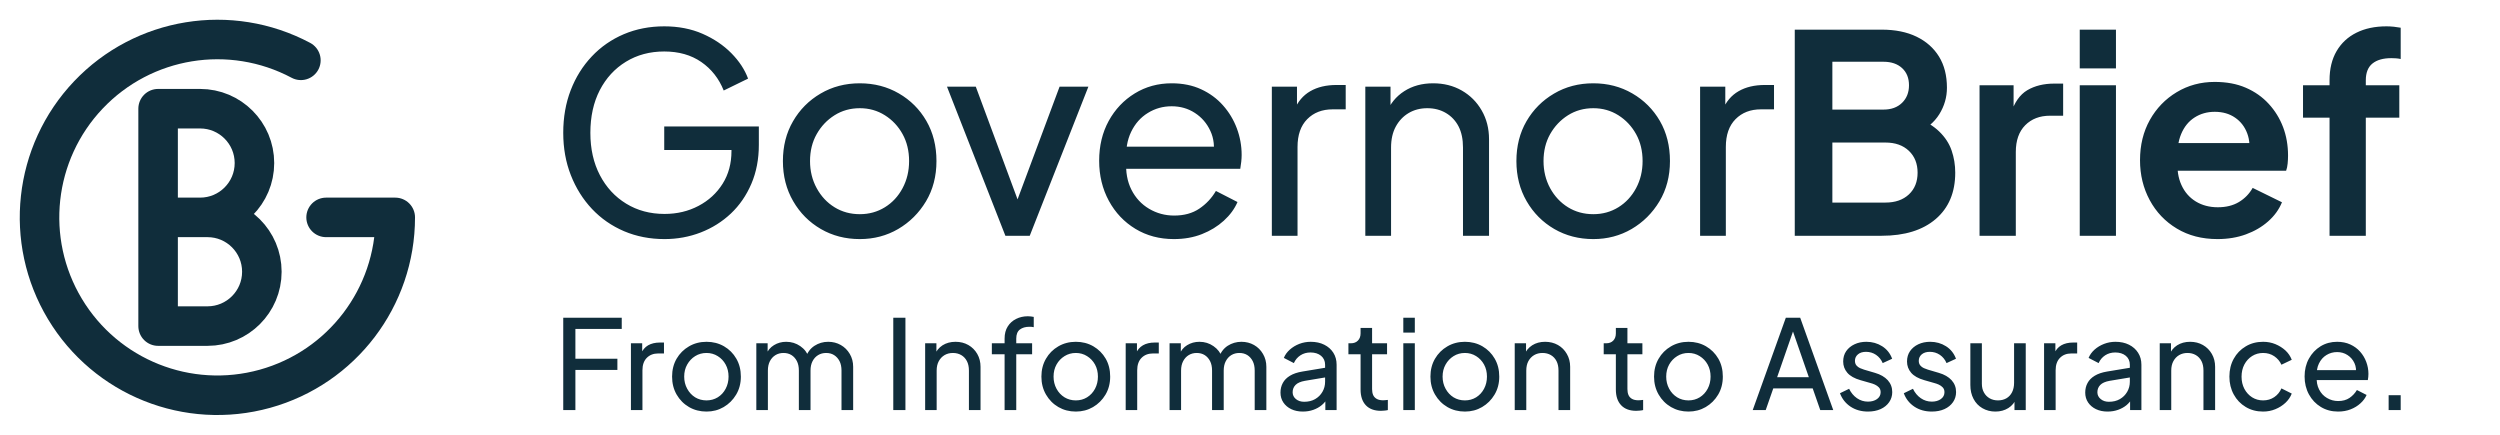
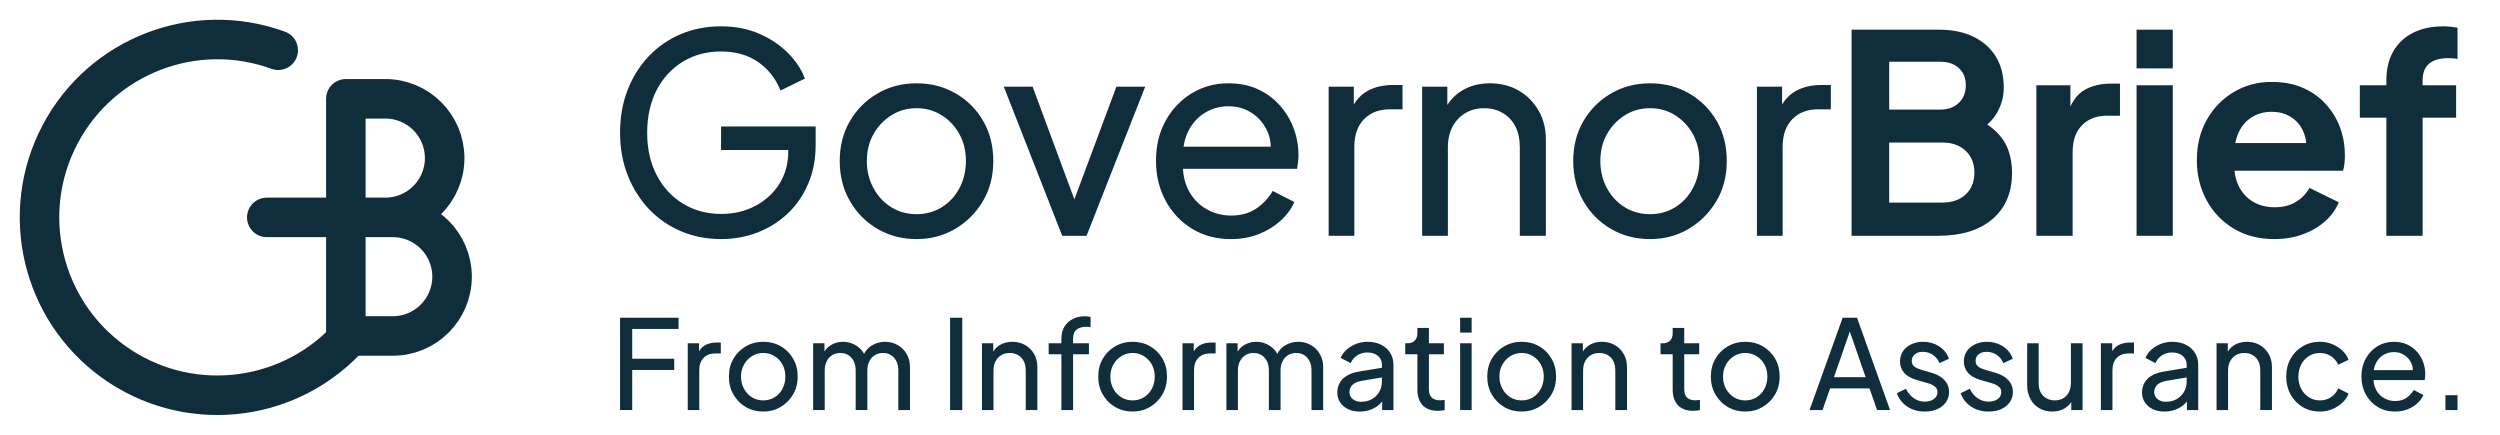
<svg xmlns="http://www.w3.org/2000/svg" role="img" aria-label="GovernorBrief. From Information to Assurance." width="506" height="88" viewBox="0 0 506 88">
  <g transform="translate(4 4)">
-     <g transform="translate(-10 -10)">
-       <path d="M66.90,18.21 A36,36 0 1 0 86,50 L72,50" stroke="#102d3b" fill="none" stroke-width="8" stroke-linecap="round" stroke-linejoin="round" />
-       <path d="M38,28 V72 M38,28 H46.5 a11,11 0 0 1 0,22 H38 M46.5,50.0 H48 a11,11 0 0 1 0,22 H38" stroke="#102d3b" fill="none" stroke-width="8" stroke-linecap="round" stroke-linejoin="round" />
-     </g>
-     <path d="M130.5 44.39Q126.07 44.39 122.32 42.8Q118.57 41.2 115.82 38.29Q113.08 35.38 111.54 31.46Q110 27.54 110 22.89Q110 18.18 111.51 14.26Q113.02 10.34 115.77 7.43Q118.51 4.52 122.26 2.92Q126.02 1.33 130.44 1.33Q134.75 1.33 138.2 2.84Q141.64 4.35 144.02 6.76Q146.4 9.17 147.41 11.91L142.48 14.32Q141.02 10.68 137.94 8.55Q134.86 6.42 130.44 6.42Q126.07 6.42 122.68 8.5Q119.3 10.57 117.39 14.26Q115.49 17.96 115.49 22.89Q115.49 27.76 117.42 31.46Q119.35 35.15 122.74 37.22Q126.13 39.3 130.5 39.3Q134.3 39.3 137.38 37.67Q140.46 36.05 142.26 33.19Q144.05 30.34 144.05 26.58V24.01L146.57 26.36H130.44V21.6H149.59V25.3Q149.59 29.66 148.08 33.19Q146.57 36.72 143.94 39.21Q141.3 41.7 137.83 43.05Q134.36 44.39 130.5 44.39ZM170.03 44.39Q165.66 44.39 162.14 42.35Q158.61 40.3 156.54 36.72Q154.46 33.14 154.46 28.6Q154.46 24.06 156.51 20.54Q158.55 17.01 162.08 14.94Q165.61 12.86 170.03 12.86Q174.4 12.86 177.93 14.91Q181.46 16.95 183.5 20.48Q185.54 24.01 185.54 28.6Q185.54 33.19 183.42 36.75Q181.29 40.3 177.79 42.35Q174.29 44.39 170.03 44.39ZM170.03 39.35Q172.83 39.35 175.1 37.95Q177.37 36.55 178.68 34.09Q180 31.62 180 28.6Q180 25.52 178.68 23.14Q177.37 20.76 175.1 19.33Q172.83 17.9 170.03 17.9Q167.18 17.9 164.91 19.33Q162.64 20.76 161.3 23.14Q159.95 25.52 159.95 28.6Q159.95 31.62 161.3 34.09Q162.64 36.55 164.91 37.95Q167.18 39.35 170.03 39.35ZM199.49 43.72 187.67 13.54H193.5L202.96 39.07H200.94L210.46 13.54H216.29L204.42 43.72ZM233.59 44.39Q229.22 44.39 225.81 42.32Q222.39 40.25 220.43 36.64Q218.47 33.02 218.47 28.54Q218.47 24.01 220.4 20.48Q222.34 16.95 225.67 14.91Q229 12.86 233.14 12.86Q236.5 12.86 239.11 14.07Q241.71 15.27 243.53 17.32Q245.35 19.36 246.33 21.96Q247.31 24.57 247.31 27.37Q247.31 27.98 247.23 28.74Q247.14 29.5 247.03 30.17H222.28V25.69H244.01L241.54 27.7Q242.05 24.79 240.98 22.5Q239.92 20.2 237.85 18.86Q235.78 17.51 233.14 17.51Q230.51 17.51 228.33 18.86Q226.14 20.2 224.94 22.69Q223.74 25.18 223.96 28.6Q223.74 31.9 225 34.4Q226.26 36.89 228.58 38.26Q230.9 39.63 233.65 39.63Q236.67 39.63 238.74 38.23Q240.82 36.83 242.1 34.65L246.47 36.89Q245.58 38.96 243.7 40.67Q241.82 42.38 239.28 43.38Q236.73 44.39 233.59 44.39ZM253.42 43.72V13.54H258.51V19.08L257.95 18.3Q259.02 15.72 261.2 14.46Q263.38 13.2 266.52 13.2H268.37V18.13H265.74Q262.54 18.13 260.58 20.12Q258.62 22.1 258.62 25.74V43.72ZM272.34 43.72V13.54H277.44V19.42L276.6 18.91Q277.72 16.06 280.21 14.46Q282.7 12.86 286.06 12.86Q289.31 12.86 291.86 14.32Q294.41 15.78 295.89 18.35Q297.38 20.93 297.38 24.18V43.72H292.11V25.86Q292.11 23.34 291.22 21.6Q290.32 19.86 288.67 18.88Q287.02 17.9 284.89 17.9Q282.76 17.9 281.11 18.88Q279.46 19.86 278.5 21.63Q277.55 23.39 277.55 25.86V43.72ZM318.49 44.39Q314.12 44.39 310.59 42.35Q307.06 40.3 304.99 36.72Q302.92 33.14 302.92 28.6Q302.92 24.06 304.96 20.54Q307.01 17.01 310.54 14.94Q314.06 12.86 318.49 12.86Q322.86 12.86 326.38 14.91Q329.91 16.95 331.96 20.48Q334 24.01 334 28.6Q334 33.19 331.87 36.75Q329.74 40.3 326.24 42.35Q322.74 44.39 318.49 44.39ZM318.49 39.35Q321.29 39.35 323.56 37.95Q325.82 36.55 327.14 34.09Q328.46 31.62 328.46 28.6Q328.46 25.52 327.14 23.14Q325.82 20.76 323.56 19.33Q321.29 17.9 318.49 17.9Q315.63 17.9 313.36 19.33Q311.1 20.76 309.75 23.14Q308.41 25.52 308.41 28.6Q308.41 31.62 309.75 34.09Q311.1 36.55 313.36 37.95Q315.63 39.35 318.49 39.35ZM340.1 43.72V13.54H345.2V19.08L344.64 18.3Q345.7 15.72 347.89 14.46Q350.07 13.2 353.21 13.2H355.06V18.13H352.42Q349.23 18.13 347.27 20.12Q345.31 22.1 345.31 25.74V43.72ZM359.26 43.72V2H376.84Q380.98 2 383.92 3.43Q386.86 4.86 388.46 7.46Q390.06 10.06 390.06 13.76Q390.06 16.62 388.52 19.11Q386.98 21.6 383.62 23.22V19.7Q386.7 20.87 388.49 22.61Q390.28 24.34 391.01 26.47Q391.74 28.6 391.74 30.95Q391.74 36.94 387.79 40.33Q383.84 43.72 376.84 43.72ZM366.87 37H377.62Q380.59 37 382.36 35.35Q384.12 33.7 384.12 30.95Q384.12 28.21 382.36 26.53Q380.59 24.85 377.62 24.85H366.87ZM366.87 18.18H377.23Q379.58 18.18 380.98 16.81Q382.38 15.44 382.38 13.26Q382.38 11.07 380.98 9.78Q379.58 8.5 377.23 8.5H366.87ZM396.66 43.72V13.26H403.55V20.03L402.99 19.02Q404.06 15.61 406.32 14.26Q408.59 12.92 411.78 12.92H413.58V19.42H410.94Q407.81 19.42 405.9 21.35Q404 23.28 404 26.75V43.72ZM416.94 43.72V13.26H424.27V43.72ZM416.94 9.84V2H424.27V9.84ZM444.82 44.39Q440.12 44.39 436.59 42.26Q433.06 40.14 431.1 36.5Q429.14 32.86 429.14 28.43Q429.14 23.84 431.13 20.28Q433.12 16.73 436.56 14.66Q440.01 12.58 444.26 12.58Q447.85 12.58 450.56 13.76Q453.28 14.94 455.18 17.01Q457.09 19.08 458.1 21.74Q459.1 24.4 459.1 27.48Q459.1 28.26 459.02 29.1Q458.94 29.94 458.71 30.56H435.19V24.96H454.57L451.1 27.59Q451.6 25.02 450.84 23Q450.09 20.98 448.38 19.81Q446.67 18.63 444.26 18.63Q441.97 18.63 440.18 19.78Q438.38 20.93 437.46 23.14Q436.54 25.35 436.76 28.49Q436.54 31.29 437.52 33.44Q438.5 35.6 440.43 36.78Q442.36 37.95 444.88 37.95Q447.4 37.95 449.16 36.89Q450.93 35.82 451.94 34.03L457.87 36.94Q456.98 39.13 455.07 40.81Q453.17 42.49 450.56 43.44Q447.96 44.39 444.82 44.39ZM467.5 43.72V19.81H462.13V13.26H467.5V12.25Q467.5 8.78 468.93 6.34Q470.36 3.9 472.94 2.62Q475.51 1.33 479.04 1.33Q479.71 1.33 480.52 1.41Q481.34 1.5 481.9 1.61V7.94Q481.34 7.82 480.86 7.8Q480.38 7.77 479.99 7.77Q477.53 7.77 476.18 8.86Q474.84 9.95 474.84 12.25V13.26H481.62V19.81H474.84V43.72ZM110 79V60.31H121.84V62.57H112.46V68.61H120.96V70.87H112.46V79ZM123.7 79V65.48H125.98V67.96L125.73 67.61Q126.21 66.46 127.18 65.89Q128.16 65.33 129.57 65.33H130.39V67.54H129.22Q127.79 67.54 126.91 68.43Q126.03 69.32 126.03 70.95V79ZM139 79.3Q137.04 79.3 135.46 78.39Q133.88 77.47 132.95 75.86Q132.03 74.26 132.03 72.23Q132.03 70.19 132.94 68.61Q133.86 67.03 135.44 66.11Q137.02 65.18 139 65.18Q140.96 65.18 142.54 66.09Q144.12 67.01 145.03 68.59Q145.95 70.17 145.95 72.23Q145.95 74.28 144.99 75.88Q144.04 77.47 142.47 78.39Q140.91 79.3 139 79.3ZM139 77.04Q140.25 77.04 141.27 76.42Q142.29 75.79 142.87 74.69Q143.46 73.58 143.46 72.23Q143.46 70.85 142.87 69.78Q142.29 68.71 141.27 68.08Q140.25 67.44 139 67.44Q137.72 67.44 136.7 68.08Q135.69 68.71 135.09 69.78Q134.48 70.85 134.48 72.23Q134.48 73.58 135.09 74.69Q135.69 75.79 136.7 76.42Q137.72 77.04 139 77.04ZM149.08 79V65.48H151.37V68.24L151.04 67.81Q151.54 66.53 152.65 65.86Q153.75 65.18 155.13 65.18Q156.71 65.18 157.98 66.06Q159.24 66.93 159.72 68.36L159.07 68.39Q159.59 66.81 160.85 65.99Q162.1 65.18 163.63 65.18Q165.04 65.18 166.18 65.83Q167.32 66.48 168 67.64Q168.68 68.79 168.68 70.25V79H166.32V71Q166.32 69.87 165.92 69.09Q165.51 68.31 164.82 67.87Q164.14 67.44 163.21 67.44Q162.3 67.44 161.59 67.87Q160.87 68.31 160.46 69.1Q160.05 69.89 160.05 71V79H157.69V71Q157.69 69.87 157.29 69.09Q156.89 68.31 156.2 67.87Q155.51 67.44 154.58 67.44Q153.67 67.44 152.96 67.87Q152.24 68.31 151.83 69.1Q151.42 69.89 151.42 71V79ZM176.8 79V60.31H179.26V79ZM183.25 79V65.48H185.53V68.11L185.16 67.89Q185.66 66.61 186.77 65.89Q187.89 65.18 189.4 65.18Q190.85 65.18 191.99 65.83Q193.13 66.48 193.8 67.64Q194.46 68.79 194.46 70.25V79H192.11V71Q192.11 69.87 191.7 69.09Q191.3 68.31 190.56 67.87Q189.82 67.44 188.87 67.44Q187.92 67.44 187.18 67.87Q186.44 68.31 186.01 69.1Q185.58 69.89 185.58 71V79ZM199.33 79V67.71H196.75V65.48H199.33V64.53Q199.33 63.07 199.97 62.07Q200.61 61.06 201.68 60.54Q202.74 60.01 204.05 60.01Q204.32 60.01 204.66 60.05Q205 60.09 205.23 60.14V62.22Q205.02 62.17 204.75 62.15Q204.47 62.14 204.32 62.14Q203.17 62.14 202.43 62.69Q201.69 63.25 201.69 64.53V65.48H204.9V67.71H201.69V79ZM213.75 79.3Q211.8 79.3 210.22 78.39Q208.64 77.47 207.71 75.86Q206.78 74.26 206.78 72.23Q206.78 70.19 207.7 68.61Q208.61 67.03 210.19 66.11Q211.77 65.18 213.75 65.18Q215.71 65.18 217.29 66.09Q218.87 67.01 219.79 68.59Q220.7 70.17 220.7 72.23Q220.7 74.28 219.75 75.88Q218.8 77.47 217.23 78.39Q215.66 79.3 213.75 79.3ZM213.75 77.04Q215.01 77.04 216.02 76.42Q217.04 75.79 217.63 74.69Q218.22 73.58 218.22 72.23Q218.22 70.85 217.63 69.78Q217.04 68.71 216.02 68.08Q215.01 67.44 213.75 67.44Q212.48 67.44 211.46 68.08Q210.44 68.71 209.84 69.78Q209.24 70.85 209.24 72.23Q209.24 73.58 209.84 74.69Q210.44 75.79 211.46 76.42Q212.48 77.04 213.75 77.04ZM223.84 79V65.48H226.12V67.96L225.87 67.61Q226.35 66.46 227.33 65.89Q228.3 65.33 229.71 65.33H230.54V67.54H229.36Q227.93 67.54 227.05 68.43Q226.17 69.32 226.17 70.95V79ZM232.72 79V65.48H235V68.24L234.68 67.81Q235.18 66.53 236.28 65.86Q237.39 65.18 238.77 65.18Q240.35 65.18 241.61 66.06Q242.88 66.93 243.36 68.36L242.7 68.39Q243.23 66.81 244.48 65.99Q245.74 65.18 247.27 65.18Q248.67 65.18 249.82 65.83Q250.96 66.48 251.63 67.64Q252.31 68.79 252.31 70.25V79H249.95V71Q249.95 69.87 249.55 69.09Q249.15 68.31 248.46 67.87Q247.77 67.44 246.84 67.44Q245.94 67.44 245.22 67.87Q244.51 68.31 244.1 69.1Q243.68 69.89 243.68 71V79H241.32V71Q241.32 69.87 240.92 69.09Q240.52 68.31 239.83 67.87Q239.14 67.44 238.21 67.44Q237.31 67.44 236.6 67.87Q235.88 68.31 235.47 69.1Q235.05 69.89 235.05 71V79ZM259.69 79.3Q258.36 79.3 257.34 78.81Q256.33 78.32 255.75 77.46Q255.17 76.59 255.17 75.46Q255.17 74.38 255.64 73.52Q256.1 72.65 257.09 72.05Q258.08 71.45 259.59 71.2L264.6 70.37V72.33L260.11 73.08Q258.81 73.31 258.22 73.91Q257.63 74.51 257.63 75.39Q257.63 76.22 258.29 76.77Q258.96 77.32 259.96 77.32Q261.24 77.32 262.18 76.78Q263.12 76.24 263.66 75.31Q264.2 74.38 264.2 73.26V69.82Q264.2 68.71 263.39 68.02Q262.57 67.34 261.24 67.34Q260.09 67.34 259.2 67.92Q258.31 68.51 257.88 69.49L255.85 68.44Q256.22 67.51 257.05 66.77Q257.88 66.03 258.98 65.6Q260.09 65.18 261.29 65.18Q262.85 65.18 264.03 65.77Q265.21 66.36 265.87 67.4Q266.53 68.44 266.53 69.82V79H264.25V76.44L264.68 76.59Q264.25 77.39 263.52 78Q262.8 78.6 261.82 78.95Q260.84 79.3 259.69 79.3ZM275.49 79.15Q273.51 79.15 272.44 78.02Q271.38 76.89 271.38 74.84V67.71H268.92V65.48H269.42Q270.32 65.48 270.85 64.93Q271.38 64.38 271.38 63.47V62.37H273.71V65.48H276.74V67.71H273.71V74.76Q273.71 75.44 273.92 75.94Q274.14 76.44 274.64 76.73Q275.14 77.02 275.97 77.02Q276.14 77.02 276.41 76.99Q276.67 76.97 276.9 76.94V79Q276.57 79.08 276.17 79.11Q275.77 79.15 275.49 79.15ZM280.03 79V65.48H282.36V79ZM280.03 63.32V60.31H282.36V63.32ZM292.5 79.3Q290.54 79.3 288.96 78.39Q287.38 77.47 286.45 75.86Q285.52 74.26 285.52 72.23Q285.52 70.19 286.44 68.61Q287.36 67.03 288.94 66.11Q290.52 65.18 292.5 65.18Q294.46 65.18 296.04 66.09Q297.62 67.01 298.53 68.59Q299.45 70.17 299.45 72.23Q299.45 74.28 298.49 75.88Q297.54 77.47 295.97 78.39Q294.41 79.3 292.5 79.3ZM292.5 77.04Q293.75 77.04 294.77 76.42Q295.78 75.79 296.37 74.69Q296.96 73.58 296.96 72.23Q296.96 70.85 296.37 69.78Q295.78 68.71 294.77 68.08Q293.75 67.44 292.5 67.44Q291.22 67.44 290.2 68.08Q289.19 68.71 288.59 69.78Q287.98 70.85 287.98 72.23Q287.98 73.58 288.59 74.69Q289.19 75.79 290.2 76.42Q291.22 77.04 292.5 77.04ZM302.58 79V65.48H304.87V68.11L304.49 67.89Q304.99 66.61 306.11 65.89Q307.22 65.18 308.73 65.18Q310.18 65.18 311.33 65.83Q312.47 66.48 313.13 67.64Q313.8 68.79 313.8 70.25V79H311.44V71Q311.44 69.87 311.04 69.09Q310.64 68.31 309.9 67.87Q309.16 67.44 308.2 67.44Q307.25 67.44 306.51 67.87Q305.77 68.31 305.34 69.1Q304.92 69.89 304.92 71V79ZM327.17 79.15Q325.19 79.15 324.12 78.02Q323.05 76.89 323.05 74.84V67.71H320.59V65.48H321.1Q322 65.48 322.53 64.93Q323.05 64.38 323.05 63.47V62.37H325.39V65.48H328.42V67.71H325.39V74.76Q325.39 75.44 325.6 75.94Q325.81 76.44 326.31 76.73Q326.82 77.02 327.64 77.02Q327.82 77.02 328.08 76.99Q328.35 76.97 328.57 76.94V79Q328.25 79.08 327.84 79.11Q327.44 79.15 327.17 79.15ZM337.75 79.3Q335.8 79.3 334.22 78.39Q332.64 77.47 331.71 75.86Q330.78 74.26 330.78 72.23Q330.78 70.19 331.7 68.61Q332.61 67.03 334.19 66.11Q335.77 65.18 337.75 65.18Q339.71 65.18 341.29 66.09Q342.87 67.01 343.79 68.59Q344.7 70.17 344.7 72.23Q344.7 74.28 343.75 75.88Q342.8 77.47 341.23 78.39Q339.66 79.3 337.75 79.3ZM337.75 77.04Q339.01 77.04 340.02 76.42Q341.04 75.79 341.63 74.69Q342.22 73.58 342.22 72.23Q342.22 70.85 341.63 69.78Q341.04 68.71 340.02 68.08Q339.01 67.44 337.75 67.44Q336.47 67.44 335.46 68.08Q334.44 68.71 333.84 69.78Q333.24 70.85 333.24 72.23Q333.24 73.58 333.84 74.69Q334.44 75.79 335.46 76.42Q336.47 77.04 337.75 77.04ZM350.75 79 357.45 60.31H360.36L367.05 79H364.42L362.89 74.61H354.91L353.38 79ZM355.69 72.35H362.11L358.55 62.09H359.25ZM374.08 79.3Q372.05 79.3 370.54 78.3Q369.04 77.29 368.41 75.59L370.26 74.69Q370.84 75.89 371.84 76.59Q372.85 77.29 374.08 77.29Q375.18 77.29 375.91 76.77Q376.64 76.24 376.64 75.39Q376.64 74.79 376.3 74.42Q375.96 74.06 375.48 73.84Q375.01 73.63 374.6 73.53L372.57 72.95Q370.74 72.43 369.9 71.45Q369.06 70.47 369.06 69.17Q369.06 67.96 369.67 67.07Q370.29 66.18 371.36 65.68Q372.42 65.18 373.75 65.18Q375.53 65.18 376.95 66.08Q378.37 66.98 378.97 68.61L377.06 69.49Q376.61 68.44 375.71 67.82Q374.81 67.21 373.68 67.21Q372.65 67.21 372.05 67.72Q371.44 68.24 371.44 69.02Q371.44 69.59 371.74 69.96Q372.05 70.32 372.47 70.51Q372.9 70.7 373.3 70.82L375.51 71.47Q377.16 71.95 378.08 72.95Q378.99 73.96 378.99 75.36Q378.99 76.49 378.37 77.39Q377.74 78.3 376.64 78.8Q375.53 79.3 374.08 79.3ZM387 79.3Q384.96 79.3 383.46 78.3Q381.95 77.29 381.33 75.59L383.18 74.69Q383.76 75.89 384.76 76.59Q385.77 77.29 387 77.29Q388.1 77.29 388.83 76.77Q389.56 76.24 389.56 75.39Q389.56 74.79 389.22 74.42Q388.88 74.06 388.4 73.84Q387.92 73.63 387.52 73.53L385.49 72.95Q383.66 72.43 382.82 71.45Q381.98 70.47 381.98 69.17Q381.98 67.96 382.59 67.07Q383.21 66.18 384.27 65.68Q385.34 65.18 386.67 65.18Q388.45 65.18 389.87 66.08Q391.29 66.98 391.89 68.61L389.98 69.49Q389.53 68.44 388.63 67.82Q387.72 67.21 386.6 67.21Q385.57 67.21 384.96 67.72Q384.36 68.24 384.36 69.02Q384.36 69.59 384.66 69.96Q384.96 70.32 385.39 70.51Q385.82 70.7 386.22 70.82L388.43 71.47Q390.08 71.95 391 72.95Q391.91 73.96 391.91 75.36Q391.91 76.49 391.29 77.39Q390.66 78.3 389.56 78.8Q388.45 79.3 387 79.3ZM399.87 79.3Q398.41 79.3 397.24 78.62Q396.08 77.95 395.44 76.73Q394.8 75.51 394.8 73.93V65.48H397.13V73.68Q397.13 74.69 397.55 75.44Q397.96 76.19 398.7 76.62Q399.44 77.04 400.39 77.04Q401.35 77.04 402.09 76.62Q402.83 76.19 403.24 75.39Q403.65 74.58 403.65 73.48V65.48H406.01V79H403.73V76.37L404.11 76.59Q403.63 77.87 402.49 78.59Q401.35 79.3 399.87 79.3ZM409.72 79V65.48H412.01V67.96L411.76 67.61Q412.23 66.46 413.21 65.89Q414.19 65.33 415.59 65.33H416.42V67.54H415.24Q413.81 67.54 412.94 68.43Q412.06 69.32 412.06 70.95V79ZM422.57 79.3Q421.24 79.3 420.22 78.81Q419.21 78.32 418.63 77.46Q418.05 76.59 418.05 75.46Q418.05 74.38 418.52 73.52Q418.98 72.65 419.97 72.05Q420.96 71.45 422.47 71.2L427.49 70.37V72.33L422.99 73.08Q421.69 73.31 421.1 73.91Q420.51 74.51 420.51 75.39Q420.51 76.22 421.18 76.77Q421.84 77.32 422.84 77.32Q424.12 77.32 425.06 76.78Q426 76.24 426.54 75.31Q427.08 74.38 427.08 73.26V69.82Q427.08 68.71 426.27 68.02Q425.45 67.34 424.12 67.34Q422.97 67.34 422.08 67.92Q421.19 68.51 420.76 69.49L418.73 68.44Q419.11 67.51 419.93 66.77Q420.76 66.03 421.87 65.6Q422.97 65.18 424.17 65.18Q425.73 65.18 426.91 65.77Q428.09 66.36 428.75 67.4Q429.42 68.44 429.42 69.82V79H427.13V76.44L427.56 76.59Q427.13 77.39 426.41 78Q425.68 78.6 424.7 78.95Q423.72 79.3 422.57 79.3ZM433.13 79V65.48H435.41V68.11L435.04 67.89Q435.54 66.61 436.65 65.89Q437.77 65.18 439.28 65.18Q440.73 65.18 441.87 65.83Q443.01 66.48 443.68 67.64Q444.34 68.79 444.34 70.25V79H441.98V71Q441.98 69.87 441.58 69.09Q441.18 68.31 440.44 67.87Q439.7 67.44 438.75 67.44Q437.8 67.44 437.06 67.87Q436.32 68.31 435.89 69.1Q435.46 69.89 435.46 71V79ZM454.05 79.3Q452.07 79.3 450.53 78.37Q448.98 77.44 448.11 75.84Q447.23 74.23 447.23 72.23Q447.23 70.19 448.11 68.61Q448.98 67.03 450.53 66.11Q452.07 65.18 454.05 65.18Q455.38 65.18 456.53 65.65Q457.69 66.13 458.57 66.93Q459.44 67.74 459.85 68.82L457.76 69.82Q457.29 68.77 456.31 68.1Q455.33 67.44 454.05 67.44Q452.82 67.44 451.83 68.06Q450.84 68.69 450.26 69.77Q449.69 70.85 449.69 72.25Q449.69 73.61 450.26 74.7Q450.84 75.79 451.83 76.42Q452.82 77.04 454.05 77.04Q455.33 77.04 456.31 76.38Q457.29 75.71 457.76 74.61L459.85 75.66Q459.44 76.72 458.57 77.53Q457.69 78.35 456.53 78.82Q455.38 79.3 454.05 79.3ZM469.23 79.3Q467.27 79.3 465.74 78.37Q464.21 77.44 463.33 75.83Q462.45 74.21 462.45 72.2Q462.45 70.17 463.32 68.59Q464.19 67.01 465.68 66.09Q467.17 65.18 469.03 65.18Q470.53 65.18 471.7 65.72Q472.87 66.26 473.68 67.17Q474.5 68.09 474.93 69.25Q475.37 70.42 475.37 71.67Q475.37 71.95 475.34 72.29Q475.3 72.63 475.25 72.93H464.16V70.92H473.89L472.79 71.83Q473.02 70.52 472.54 69.49Q472.06 68.46 471.13 67.86Q470.21 67.26 469.03 67.26Q467.85 67.26 466.87 67.86Q465.89 68.46 465.35 69.58Q464.81 70.7 464.91 72.23Q464.81 73.71 465.38 74.82Q465.94 75.94 466.98 76.55Q468.02 77.17 469.25 77.17Q470.61 77.17 471.54 76.54Q472.46 75.91 473.04 74.94L475 75.94Q474.6 76.87 473.76 77.63Q472.92 78.4 471.77 78.85Q470.63 79.3 469.23 79.3ZM479.46 79V75.99H481.9V79Z" fill="#102d3b" />
+     <path d="M52.31,6.17 A36,36 0 1 0 66,64.90 M66,40 H50" stroke="#102d3b" fill="none" stroke-width="8" stroke-linecap="round" stroke-linejoin="round" />
+     <path d="M66,16 V64 M66,16 H74 a12,12 0 0 1 0,24 H66 M74,40 H75.5 a12,12 0 0 1 0,24 H66" stroke="#102d3b" fill="none" stroke-width="8" stroke-linecap="round" stroke-linejoin="round" />
+     <path d="M142 44.39Q137.57 44.39 133.82 42.8Q130.07 41.2 127.32 38.29Q124.58 35.38 123.04 31.46Q121.5 27.54 121.5 22.89Q121.5 18.18 123.01 14.26Q124.52 10.34 127.27 7.43Q130.01 4.52 133.76 2.92Q137.52 1.33 141.94 1.33Q146.25 1.33 149.7 2.84Q153.14 4.35 155.52 6.76Q157.9 9.17 158.91 11.91L153.98 14.32Q152.52 10.68 149.44 8.55Q146.36 6.42 141.94 6.42Q137.57 6.42 134.18 8.5Q130.8 10.57 128.89 14.26Q126.99 17.96 126.99 22.89Q126.99 27.76 128.92 31.46Q130.85 35.15 134.24 37.22Q137.63 39.3 142 39.3Q145.8 39.3 148.88 37.67Q151.96 36.05 153.76 33.19Q155.55 30.34 155.55 26.58V24.01L158.07 26.36H141.94V21.6H161.09V25.3Q161.09 29.66 159.58 33.19Q158.07 36.72 155.44 39.21Q152.8 41.7 149.33 43.05Q145.86 44.39 142 44.39ZM181.53 44.39Q177.16 44.39 173.64 42.35Q170.11 40.3 168.04 36.72Q165.96 33.14 165.96 28.6Q165.96 24.06 168.01 20.54Q170.05 17.01 173.58 14.94Q177.11 12.86 181.53 12.86Q185.9 12.86 189.43 14.91Q192.96 16.95 195 20.48Q197.04 24.01 197.04 28.6Q197.04 33.19 194.92 36.75Q192.79 40.3 189.29 42.35Q185.79 44.39 181.53 44.39ZM181.53 39.35Q184.33 39.35 186.6 37.95Q188.87 36.55 190.18 34.09Q191.5 31.62 191.5 28.6Q191.5 25.52 190.18 23.14Q188.87 20.76 186.6 19.33Q184.33 17.9 181.53 17.9Q178.68 17.9 176.41 19.33Q174.14 20.76 172.8 23.14Q171.45 25.52 171.45 28.6Q171.45 31.62 172.8 34.09Q174.14 36.55 176.41 37.95Q178.68 39.35 181.53 39.35ZM210.99 43.72 199.17 13.54H205L214.46 39.07H212.44L221.96 13.54H227.79L215.92 43.72ZM245.09 44.39Q240.72 44.39 237.31 42.32Q233.89 40.25 231.93 36.64Q229.97 33.02 229.97 28.54Q229.97 24.01 231.9 20.48Q233.84 16.95 237.17 14.91Q240.5 12.86 244.64 12.86Q248 12.86 250.61 14.07Q253.21 15.27 255.03 17.32Q256.85 19.36 257.83 21.96Q258.81 24.57 258.81 27.37Q258.81 27.98 258.73 28.74Q258.64 29.5 258.53 30.17H233.78V25.69H255.51L253.04 27.7Q253.55 24.79 252.48 22.5Q251.42 20.2 249.35 18.86Q247.28 17.51 244.64 17.51Q242.01 17.51 239.83 18.86Q237.64 20.2 236.44 22.69Q235.24 25.18 235.46 28.6Q235.24 31.9 236.5 34.4Q237.76 36.89 240.08 38.26Q242.4 39.63 245.15 39.63Q248.17 39.63 250.24 38.23Q252.32 36.83 253.6 34.65L257.97 36.89Q257.08 38.96 255.2 40.67Q253.32 42.38 250.78 43.38Q248.23 44.39 245.09 44.39ZM264.92 43.72V13.54H270.01V19.08L269.45 18.3Q270.52 15.72 272.7 14.46Q274.88 13.2 278.02 13.2H279.87V18.13H277.24Q274.04 18.13 272.08 20.12Q270.12 22.1 270.12 25.74V43.72ZM283.84 43.72V13.54H288.94V19.42L288.1 18.91Q289.22 16.06 291.71 14.46Q294.2 12.86 297.56 12.86Q300.81 12.86 303.36 14.32Q305.91 15.78 307.39 18.35Q308.88 20.93 308.88 24.18V43.72H303.61V25.86Q303.61 23.34 302.72 21.6Q301.82 19.86 300.17 18.88Q298.52 17.9 296.39 17.9Q294.26 17.9 292.61 18.88Q290.96 19.86 290 21.63Q289.05 23.39 289.05 25.86V43.72ZM329.99 44.39Q325.62 44.39 322.09 42.35Q318.56 40.3 316.49 36.72Q314.42 33.14 314.42 28.6Q314.42 24.06 316.46 20.54Q318.51 17.01 322.04 14.94Q325.56 12.86 329.99 12.86Q334.36 12.86 337.88 14.91Q341.41 16.95 343.46 20.48Q345.5 24.01 345.5 28.6Q345.5 33.19 343.37 36.75Q341.24 40.3 337.74 42.35Q334.24 44.39 329.99 44.39ZM329.99 39.35Q332.79 39.35 335.06 37.95Q337.32 36.55 338.64 34.09Q339.96 31.62 339.96 28.6Q339.96 25.52 338.64 23.14Q337.32 20.76 335.06 19.33Q332.79 17.9 329.99 17.9Q327.13 17.9 324.86 19.33Q322.6 20.76 321.25 23.14Q319.91 25.52 319.91 28.6Q319.91 31.62 321.25 34.09Q322.6 36.55 324.86 37.95Q327.13 39.35 329.99 39.35ZM351.6 43.72V13.54H356.7V19.08L356.14 18.3Q357.2 15.72 359.39 14.46Q361.57 13.2 364.71 13.2H366.56V18.13H363.92Q360.73 18.13 358.77 20.12Q356.81 22.1 356.81 25.74V43.72ZM370.76 43.72V2H388.34Q392.48 2 395.42 3.43Q398.36 4.86 399.96 7.46Q401.56 10.06 401.56 13.76Q401.56 16.62 400.02 19.11Q398.48 21.6 395.12 23.22V19.7Q398.2 20.87 399.99 22.61Q401.78 24.34 402.51 26.47Q403.24 28.6 403.24 30.95Q403.24 36.94 399.29 40.33Q395.34 43.72 388.34 43.72ZM378.37 37H389.12Q392.09 37 393.86 35.35Q395.62 33.7 395.62 30.95Q395.62 28.21 393.86 26.53Q392.09 24.85 389.12 24.85H378.37ZM378.37 18.18H388.73Q391.08 18.18 392.48 16.81Q393.88 15.44 393.88 13.26Q393.88 11.07 392.48 9.78Q391.08 8.5 388.73 8.5H378.37ZM408.16 43.72V13.26H415.05V20.03L414.49 19.02Q415.56 15.61 417.82 14.26Q420.09 12.92 423.28 12.92H425.08V19.42H422.44Q419.31 19.42 417.4 21.35Q415.5 23.28 415.5 26.75V43.72ZM428.44 43.72V13.26H435.77V43.72ZM428.44 9.84V2H435.77V9.84ZM456.32 44.39Q451.62 44.39 448.09 42.26Q444.56 40.14 442.6 36.5Q440.64 32.86 440.64 28.43Q440.64 23.84 442.63 20.28Q444.62 16.73 448.06 14.66Q451.51 12.58 455.76 12.58Q459.35 12.58 462.06 13.76Q464.78 14.94 466.68 17.01Q468.59 19.08 469.6 21.74Q470.6 24.4 470.6 27.48Q470.6 28.26 470.52 29.1Q470.44 29.94 470.21 30.56H446.69V24.96H466.07L462.6 27.59Q463.1 25.02 462.34 23Q461.59 20.98 459.88 19.81Q458.17 18.63 455.76 18.63Q453.47 18.63 451.68 19.78Q449.88 20.93 448.96 23.14Q448.04 25.35 448.26 28.49Q448.04 31.29 449.02 33.44Q450 35.6 451.93 36.78Q453.86 37.95 456.38 37.95Q458.9 37.95 460.66 36.89Q462.43 35.82 463.44 34.03L469.37 36.94Q468.48 39.13 466.57 40.81Q464.67 42.49 462.06 43.44Q459.46 44.39 456.32 44.39ZM479 43.72V19.81H473.63V13.26H479V12.25Q479 8.78 480.43 6.34Q481.86 3.9 484.44 2.62Q487.01 1.33 490.54 1.33Q491.21 1.33 492.02 1.41Q492.84 1.5 493.4 1.61V7.94Q492.84 7.82 492.36 7.8Q491.88 7.77 491.49 7.77Q489.03 7.77 487.68 8.86Q486.34 9.95 486.34 12.25V13.26H493.12V19.81H486.34V43.72ZM121.5 79V60.31H133.34V62.57H123.96V68.61H132.46V70.87H123.96V79ZM135.2 79V65.48H137.48V67.96L137.23 67.61Q137.71 66.46 138.68 65.89Q139.66 65.33 141.07 65.33H141.89V67.54H140.72Q139.29 67.54 138.41 68.43Q137.53 69.32 137.53 70.95V79ZM150.5 79.3Q148.54 79.3 146.96 78.39Q145.38 77.47 144.45 75.86Q143.53 74.26 143.53 72.23Q143.53 70.19 144.44 68.61Q145.36 67.03 146.94 66.11Q148.52 65.18 150.5 65.18Q152.46 65.18 154.04 66.09Q155.62 67.01 156.53 68.59Q157.45 70.17 157.45 72.23Q157.45 74.28 156.49 75.88Q155.54 77.47 153.97 78.39Q152.41 79.3 150.5 79.3ZM150.5 77.04Q151.75 77.04 152.77 76.42Q153.79 75.79 154.37 74.69Q154.96 73.58 154.96 72.23Q154.96 70.85 154.37 69.78Q153.79 68.71 152.77 68.08Q151.75 67.44 150.5 67.44Q149.22 67.44 148.2 68.08Q147.19 68.71 146.59 69.78Q145.98 70.85 145.98 72.23Q145.98 73.58 146.59 74.69Q147.19 75.79 148.2 76.42Q149.22 77.04 150.5 77.04ZM160.58 79V65.48H162.87V68.24L162.54 67.81Q163.04 66.53 164.15 65.86Q165.25 65.18 166.63 65.18Q168.21 65.18 169.48 66.06Q170.74 66.93 171.22 68.36L170.57 68.39Q171.09 66.81 172.35 65.99Q173.6 65.18 175.13 65.18Q176.54 65.18 177.68 65.83Q178.82 66.48 179.5 67.64Q180.18 68.79 180.18 70.25V79H177.82V71Q177.82 69.87 177.42 69.09Q177.01 68.31 176.32 67.87Q175.64 67.44 174.71 67.44Q173.8 67.44 173.09 67.87Q172.37 68.31 171.96 69.1Q171.55 69.89 171.55 71V79H169.19V71Q169.19 69.87 168.79 69.09Q168.39 68.31 167.7 67.87Q167.01 67.44 166.08 67.44Q165.17 67.44 164.46 67.87Q163.74 68.31 163.33 69.1Q162.92 69.89 162.92 71V79ZM188.3 79V60.31H190.76V79ZM194.75 79V65.48H197.03V68.11L196.66 67.89Q197.16 66.61 198.27 65.89Q199.39 65.18 200.9 65.18Q202.35 65.18 203.49 65.83Q204.63 66.48 205.3 67.64Q205.96 68.79 205.96 70.25V79H203.61V71Q203.61 69.87 203.2 69.09Q202.8 68.31 202.06 67.87Q201.32 67.44 200.37 67.44Q199.42 67.44 198.68 67.87Q197.94 68.31 197.51 69.1Q197.08 69.89 197.08 71V79ZM210.83 79V67.71H208.25V65.48H210.83V64.53Q210.83 63.07 211.47 62.07Q212.11 61.06 213.18 60.54Q214.24 60.01 215.55 60.01Q215.82 60.01 216.16 60.05Q216.5 60.09 216.73 60.14V62.22Q216.52 62.17 216.25 62.15Q215.97 62.14 215.82 62.14Q214.67 62.14 213.93 62.69Q213.19 63.25 213.19 64.53V65.48H216.4V67.71H213.19V79ZM225.25 79.3Q223.3 79.3 221.72 78.39Q220.14 77.47 219.21 75.86Q218.28 74.26 218.28 72.23Q218.28 70.19 219.2 68.61Q220.11 67.03 221.69 66.11Q223.27 65.18 225.25 65.18Q227.21 65.18 228.79 66.09Q230.37 67.01 231.29 68.59Q232.2 70.17 232.2 72.23Q232.2 74.28 231.25 75.88Q230.3 77.47 228.73 78.39Q227.16 79.3 225.25 79.3ZM225.25 77.04Q226.51 77.04 227.52 76.42Q228.54 75.79 229.13 74.69Q229.72 73.58 229.72 72.23Q229.72 70.85 229.13 69.78Q228.54 68.71 227.52 68.08Q226.51 67.44 225.25 67.44Q223.98 67.44 222.96 68.08Q221.94 68.71 221.34 69.78Q220.74 70.85 220.74 72.23Q220.74 73.58 221.34 74.69Q221.94 75.79 222.96 76.42Q223.98 77.04 225.25 77.04ZM235.34 79V65.48H237.62V67.96L237.37 67.61Q237.85 66.46 238.83 65.89Q239.8 65.33 241.21 65.33H242.04V67.54H240.86Q239.43 67.54 238.55 68.43Q237.67 69.32 237.67 70.95V79ZM244.22 79V65.48H246.5V68.24L246.18 67.81Q246.68 66.53 247.78 65.86Q248.89 65.18 250.27 65.18Q251.85 65.18 253.11 66.06Q254.38 66.93 254.86 68.36L254.2 68.39Q254.73 66.81 255.98 65.99Q257.24 65.18 258.77 65.18Q260.17 65.18 261.32 65.83Q262.46 66.48 263.13 67.64Q263.81 68.79 263.81 70.25V79H261.45V71Q261.45 69.87 261.05 69.09Q260.65 68.31 259.96 67.87Q259.27 67.44 258.34 67.44Q257.44 67.44 256.72 67.87Q256.01 68.31 255.6 69.1Q255.18 69.89 255.18 71V79H252.82V71Q252.82 69.87 252.42 69.09Q252.02 68.31 251.33 67.87Q250.64 67.44 249.71 67.44Q248.81 67.44 248.1 67.87Q247.38 68.31 246.97 69.1Q246.55 69.89 246.55 71V79ZM271.19 79.3Q269.86 79.3 268.84 78.81Q267.83 78.32 267.25 77.46Q266.67 76.59 266.67 75.46Q266.67 74.38 267.14 73.52Q267.6 72.65 268.59 72.05Q269.58 71.45 271.09 71.2L276.1 70.37V72.33L271.61 73.08Q270.31 73.31 269.72 73.91Q269.13 74.51 269.13 75.39Q269.13 76.22 269.79 76.77Q270.46 77.32 271.46 77.32Q272.74 77.32 273.68 76.78Q274.62 76.24 275.16 75.31Q275.7 74.38 275.7 73.26V69.82Q275.7 68.71 274.89 68.02Q274.07 67.34 272.74 67.34Q271.59 67.34 270.7 67.92Q269.81 68.51 269.38 69.49L267.35 68.44Q267.72 67.51 268.55 66.77Q269.38 66.03 270.48 65.6Q271.59 65.18 272.79 65.18Q274.35 65.18 275.53 65.77Q276.71 66.36 277.37 67.4Q278.03 68.44 278.03 69.82V79H275.75V76.44L276.18 76.59Q275.75 77.39 275.02 78Q274.3 78.6 273.32 78.95Q272.34 79.3 271.19 79.3ZM286.99 79.15Q285.01 79.15 283.94 78.02Q282.88 76.89 282.88 74.84V67.71H280.42V65.48H280.92Q281.82 65.48 282.35 64.93Q282.88 64.38 282.88 63.47V62.37H285.21V65.48H288.24V67.71H285.21V74.76Q285.21 75.44 285.42 75.94Q285.64 76.44 286.14 76.73Q286.64 77.02 287.47 77.02Q287.64 77.02 287.91 76.99Q288.17 76.97 288.4 76.94V79Q288.07 79.08 287.67 79.11Q287.27 79.15 286.99 79.15ZM291.53 79V65.48H293.86V79ZM291.53 63.32V60.31H293.86V63.32ZM304 79.3Q302.04 79.3 300.46 78.39Q298.88 77.47 297.95 75.86Q297.02 74.26 297.02 72.23Q297.02 70.19 297.94 68.61Q298.86 67.03 300.44 66.11Q302.02 65.18 304 65.18Q305.96 65.18 307.54 66.09Q309.12 67.01 310.03 68.59Q310.95 70.17 310.95 72.23Q310.95 74.28 309.99 75.88Q309.04 77.47 307.47 78.39Q305.91 79.3 304 79.3ZM304 77.04Q305.25 77.04 306.27 76.42Q307.28 75.79 307.87 74.69Q308.46 73.58 308.46 72.23Q308.46 70.85 307.87 69.78Q307.28 68.71 306.27 68.08Q305.25 67.44 304 67.44Q302.72 67.44 301.7 68.08Q300.69 68.71 300.09 69.78Q299.48 70.85 299.48 72.23Q299.48 73.58 300.09 74.69Q300.69 75.79 301.7 76.42Q302.72 77.04 304 77.04ZM314.08 79V65.48H316.37V68.11L315.99 67.89Q316.49 66.61 317.61 65.89Q318.72 65.18 320.23 65.18Q321.68 65.18 322.83 65.83Q323.97 66.48 324.63 67.64Q325.3 68.79 325.3 70.25V79H322.94V71Q322.94 69.87 322.54 69.09Q322.14 68.31 321.4 67.87Q320.66 67.44 319.7 67.44Q318.75 67.44 318.01 67.87Q317.27 68.31 316.84 69.1Q316.42 69.89 316.42 71V79ZM338.67 79.15Q336.69 79.15 335.62 78.02Q334.55 76.89 334.55 74.84V67.71H332.09V65.48H332.6Q333.5 65.48 334.03 64.93Q334.55 64.38 334.55 63.47V62.37H336.89V65.48H339.92V67.71H336.89V74.76Q336.89 75.44 337.1 75.94Q337.31 76.44 337.81 76.73Q338.32 77.02 339.14 77.02Q339.32 77.02 339.58 76.99Q339.85 76.97 340.07 76.94V79Q339.75 79.08 339.34 79.11Q338.94 79.15 338.67 79.15ZM349.25 79.3Q347.3 79.3 345.72 78.39Q344.14 77.47 343.21 75.86Q342.28 74.26 342.28 72.23Q342.28 70.19 343.2 68.61Q344.11 67.03 345.69 66.11Q347.27 65.18 349.25 65.18Q351.21 65.18 352.79 66.09Q354.37 67.01 355.29 68.59Q356.2 70.17 356.2 72.23Q356.2 74.28 355.25 75.88Q354.3 77.47 352.73 78.39Q351.16 79.3 349.25 79.3ZM349.25 77.04Q350.51 77.04 351.52 76.42Q352.54 75.79 353.13 74.69Q353.72 73.58 353.72 72.23Q353.72 70.85 353.13 69.78Q352.54 68.71 351.52 68.08Q350.51 67.44 349.25 67.44Q347.97 67.44 346.96 68.08Q345.94 68.71 345.34 69.78Q344.74 70.85 344.74 72.23Q344.74 73.58 345.34 74.69Q345.94 75.79 346.96 76.42Q347.97 77.04 349.25 77.04ZM362.25 79 368.95 60.31H371.86L378.55 79H375.92L374.39 74.61H366.41L364.88 79ZM367.19 72.35H373.61L370.05 62.09H370.75ZM385.58 79.3Q383.55 79.3 382.04 78.3Q380.54 77.29 379.91 75.59L381.76 74.69Q382.34 75.89 383.34 76.59Q384.35 77.29 385.58 77.29Q386.68 77.29 387.41 76.77Q388.14 76.24 388.14 75.39Q388.14 74.79 387.8 74.42Q387.46 74.06 386.98 73.84Q386.51 73.63 386.1 73.53L384.07 72.95Q382.24 72.43 381.4 71.45Q380.56 70.47 380.56 69.17Q380.56 67.96 381.17 67.07Q381.79 66.18 382.86 65.68Q383.92 65.18 385.25 65.18Q387.03 65.18 388.45 66.08Q389.87 66.98 390.47 68.61L388.56 69.49Q388.11 68.44 387.21 67.82Q386.31 67.21 385.18 67.21Q384.15 67.21 383.55 67.72Q382.94 68.24 382.94 69.02Q382.94 69.59 383.24 69.96Q383.55 70.32 383.97 70.51Q384.4 70.7 384.8 70.82L387.01 71.47Q388.66 71.95 389.58 72.95Q390.49 73.96 390.49 75.36Q390.49 76.49 389.87 77.39Q389.24 78.3 388.14 78.8Q387.03 79.3 385.58 79.3ZM398.5 79.3Q396.46 79.3 394.96 78.3Q393.45 77.29 392.83 75.59L394.68 74.69Q395.26 75.89 396.26 76.59Q397.27 77.29 398.5 77.29Q399.6 77.29 400.33 76.77Q401.06 76.24 401.06 75.39Q401.06 74.79 400.72 74.42Q400.38 74.06 399.9 73.84Q399.42 73.63 399.02 73.53L396.99 72.95Q395.16 72.43 394.32 71.45Q393.48 70.47 393.48 69.17Q393.48 67.96 394.09 67.07Q394.71 66.18 395.77 65.68Q396.84 65.18 398.17 65.18Q399.95 65.18 401.37 66.08Q402.79 66.98 403.39 68.61L401.48 69.49Q401.03 68.44 400.13 67.82Q399.22 67.21 398.1 67.21Q397.07 67.21 396.46 67.72Q395.86 68.24 395.86 69.02Q395.86 69.59 396.16 69.96Q396.46 70.32 396.89 70.51Q397.32 70.7 397.72 70.82L399.93 71.47Q401.58 71.95 402.5 72.95Q403.41 73.96 403.41 75.36Q403.41 76.49 402.79 77.39Q402.16 78.3 401.06 78.8Q399.95 79.3 398.5 79.3ZM411.37 79.3Q409.91 79.3 408.74 78.62Q407.58 77.95 406.94 76.73Q406.3 75.51 406.3 73.93V65.48H408.63V73.68Q408.63 74.69 409.05 75.44Q409.46 76.19 410.2 76.62Q410.94 77.04 411.89 77.04Q412.85 77.04 413.59 76.62Q414.33 76.19 414.74 75.39Q415.15 74.58 415.15 73.48V65.48H417.51V79H415.23V76.37L415.61 76.59Q415.13 77.87 413.99 78.59Q412.85 79.3 411.37 79.3ZM421.22 79V65.48H423.51V67.96L423.26 67.61Q423.73 66.46 424.71 65.89Q425.69 65.33 427.09 65.33H427.92V67.54H426.74Q425.31 67.54 424.44 68.43Q423.56 69.32 423.56 70.95V79ZM434.07 79.3Q432.74 79.3 431.72 78.81Q430.71 78.32 430.13 77.46Q429.55 76.59 429.55 75.46Q429.55 74.38 430.02 73.52Q430.48 72.65 431.47 72.05Q432.46 71.45 433.97 71.2L438.99 70.37V72.33L434.49 73.08Q433.19 73.31 432.6 73.91Q432.01 74.51 432.01 75.39Q432.01 76.22 432.68 76.77Q433.34 77.32 434.34 77.32Q435.62 77.32 436.56 76.78Q437.5 76.24 438.04 75.31Q438.58 74.38 438.58 73.26V69.82Q438.58 68.71 437.77 68.02Q436.95 67.34 435.62 67.34Q434.47 67.34 433.58 67.92Q432.69 68.51 432.26 69.49L430.23 68.44Q430.61 67.51 431.43 66.77Q432.26 66.03 433.37 65.6Q434.47 65.18 435.67 65.18Q437.23 65.18 438.41 65.77Q439.59 66.36 440.25 67.4Q440.92 68.44 440.92 69.82V79H438.63V76.44L439.06 76.59Q438.63 77.39 437.91 78Q437.18 78.6 436.2 78.95Q435.22 79.3 434.07 79.3ZM444.63 79V65.48H446.91V68.11L446.54 67.89Q447.04 66.61 448.15 65.89Q449.27 65.18 450.78 65.18Q452.23 65.18 453.37 65.83Q454.51 66.48 455.18 67.64Q455.84 68.79 455.84 70.25V79H453.48V71Q453.48 69.87 453.08 69.09Q452.68 68.31 451.94 67.87Q451.2 67.44 450.25 67.44Q449.3 67.44 448.56 67.87Q447.82 68.31 447.39 69.1Q446.96 69.89 446.96 71V79ZM465.55 79.3Q463.57 79.3 462.03 78.37Q460.48 77.44 459.61 75.84Q458.73 74.23 458.73 72.23Q458.73 70.19 459.61 68.61Q460.48 67.03 462.03 66.11Q463.57 65.18 465.55 65.18Q466.88 65.18 468.03 65.65Q469.19 66.13 470.07 66.93Q470.94 67.74 471.35 68.82L469.26 69.82Q468.79 68.77 467.81 68.1Q466.83 67.44 465.55 67.44Q464.32 67.44 463.33 68.06Q462.34 68.69 461.76 69.77Q461.19 70.85 461.19 72.25Q461.19 73.61 461.76 74.7Q462.34 75.79 463.33 76.42Q464.32 77.04 465.55 77.04Q466.83 77.04 467.81 76.38Q468.79 75.71 469.26 74.61L471.35 75.66Q470.94 76.72 470.07 77.53Q469.19 78.35 468.03 78.82Q466.88 79.3 465.55 79.3ZM480.73 79.3Q478.77 79.3 477.24 78.37Q475.71 77.44 474.83 75.83Q473.95 74.21 473.95 72.2Q473.95 70.17 474.82 68.59Q475.69 67.01 477.18 66.09Q478.67 65.18 480.53 65.18Q482.03 65.18 483.2 65.72Q484.37 66.26 485.18 67.17Q486 68.09 486.43 69.25Q486.87 70.42 486.87 71.67Q486.87 71.95 486.84 72.29Q486.8 72.63 486.75 72.93H475.66V70.92H485.39L484.29 71.83Q484.52 70.52 484.04 69.49Q483.56 68.46 482.63 67.86Q481.71 67.26 480.53 67.26Q479.35 67.26 478.37 67.86Q477.39 68.46 476.85 69.58Q476.31 70.7 476.41 72.23Q476.31 73.71 476.88 74.82Q477.44 75.94 478.48 76.55Q479.52 77.17 480.75 77.17Q482.11 77.17 483.04 76.54Q483.96 75.91 484.54 74.94L486.5 75.94Q486.1 76.87 485.26 77.63Q484.42 78.4 483.27 78.85Q482.13 79.3 480.73 79.3ZM490.96 79V75.99H493.4V79Z" fill="#102d3b" />
  </g>
</svg>
